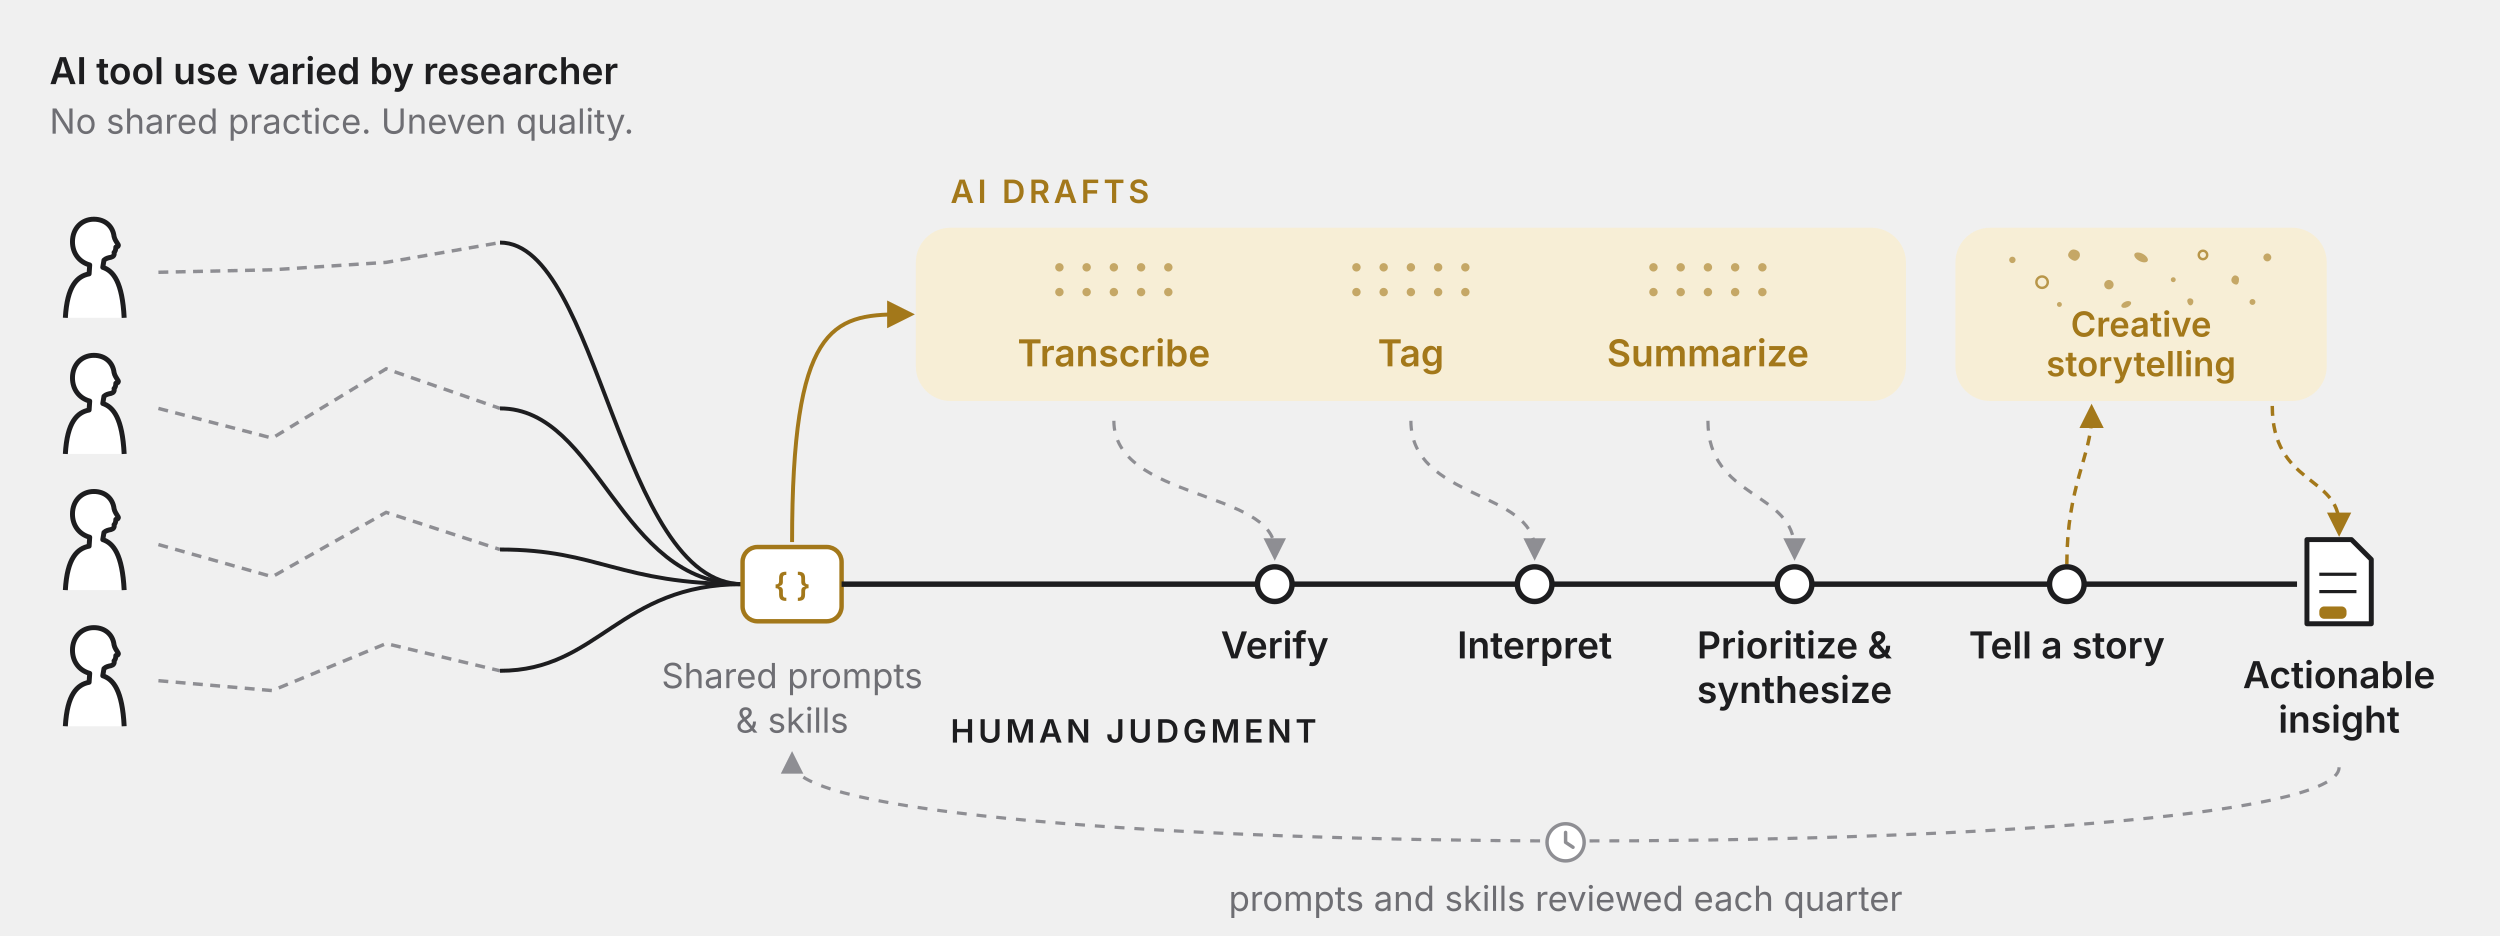
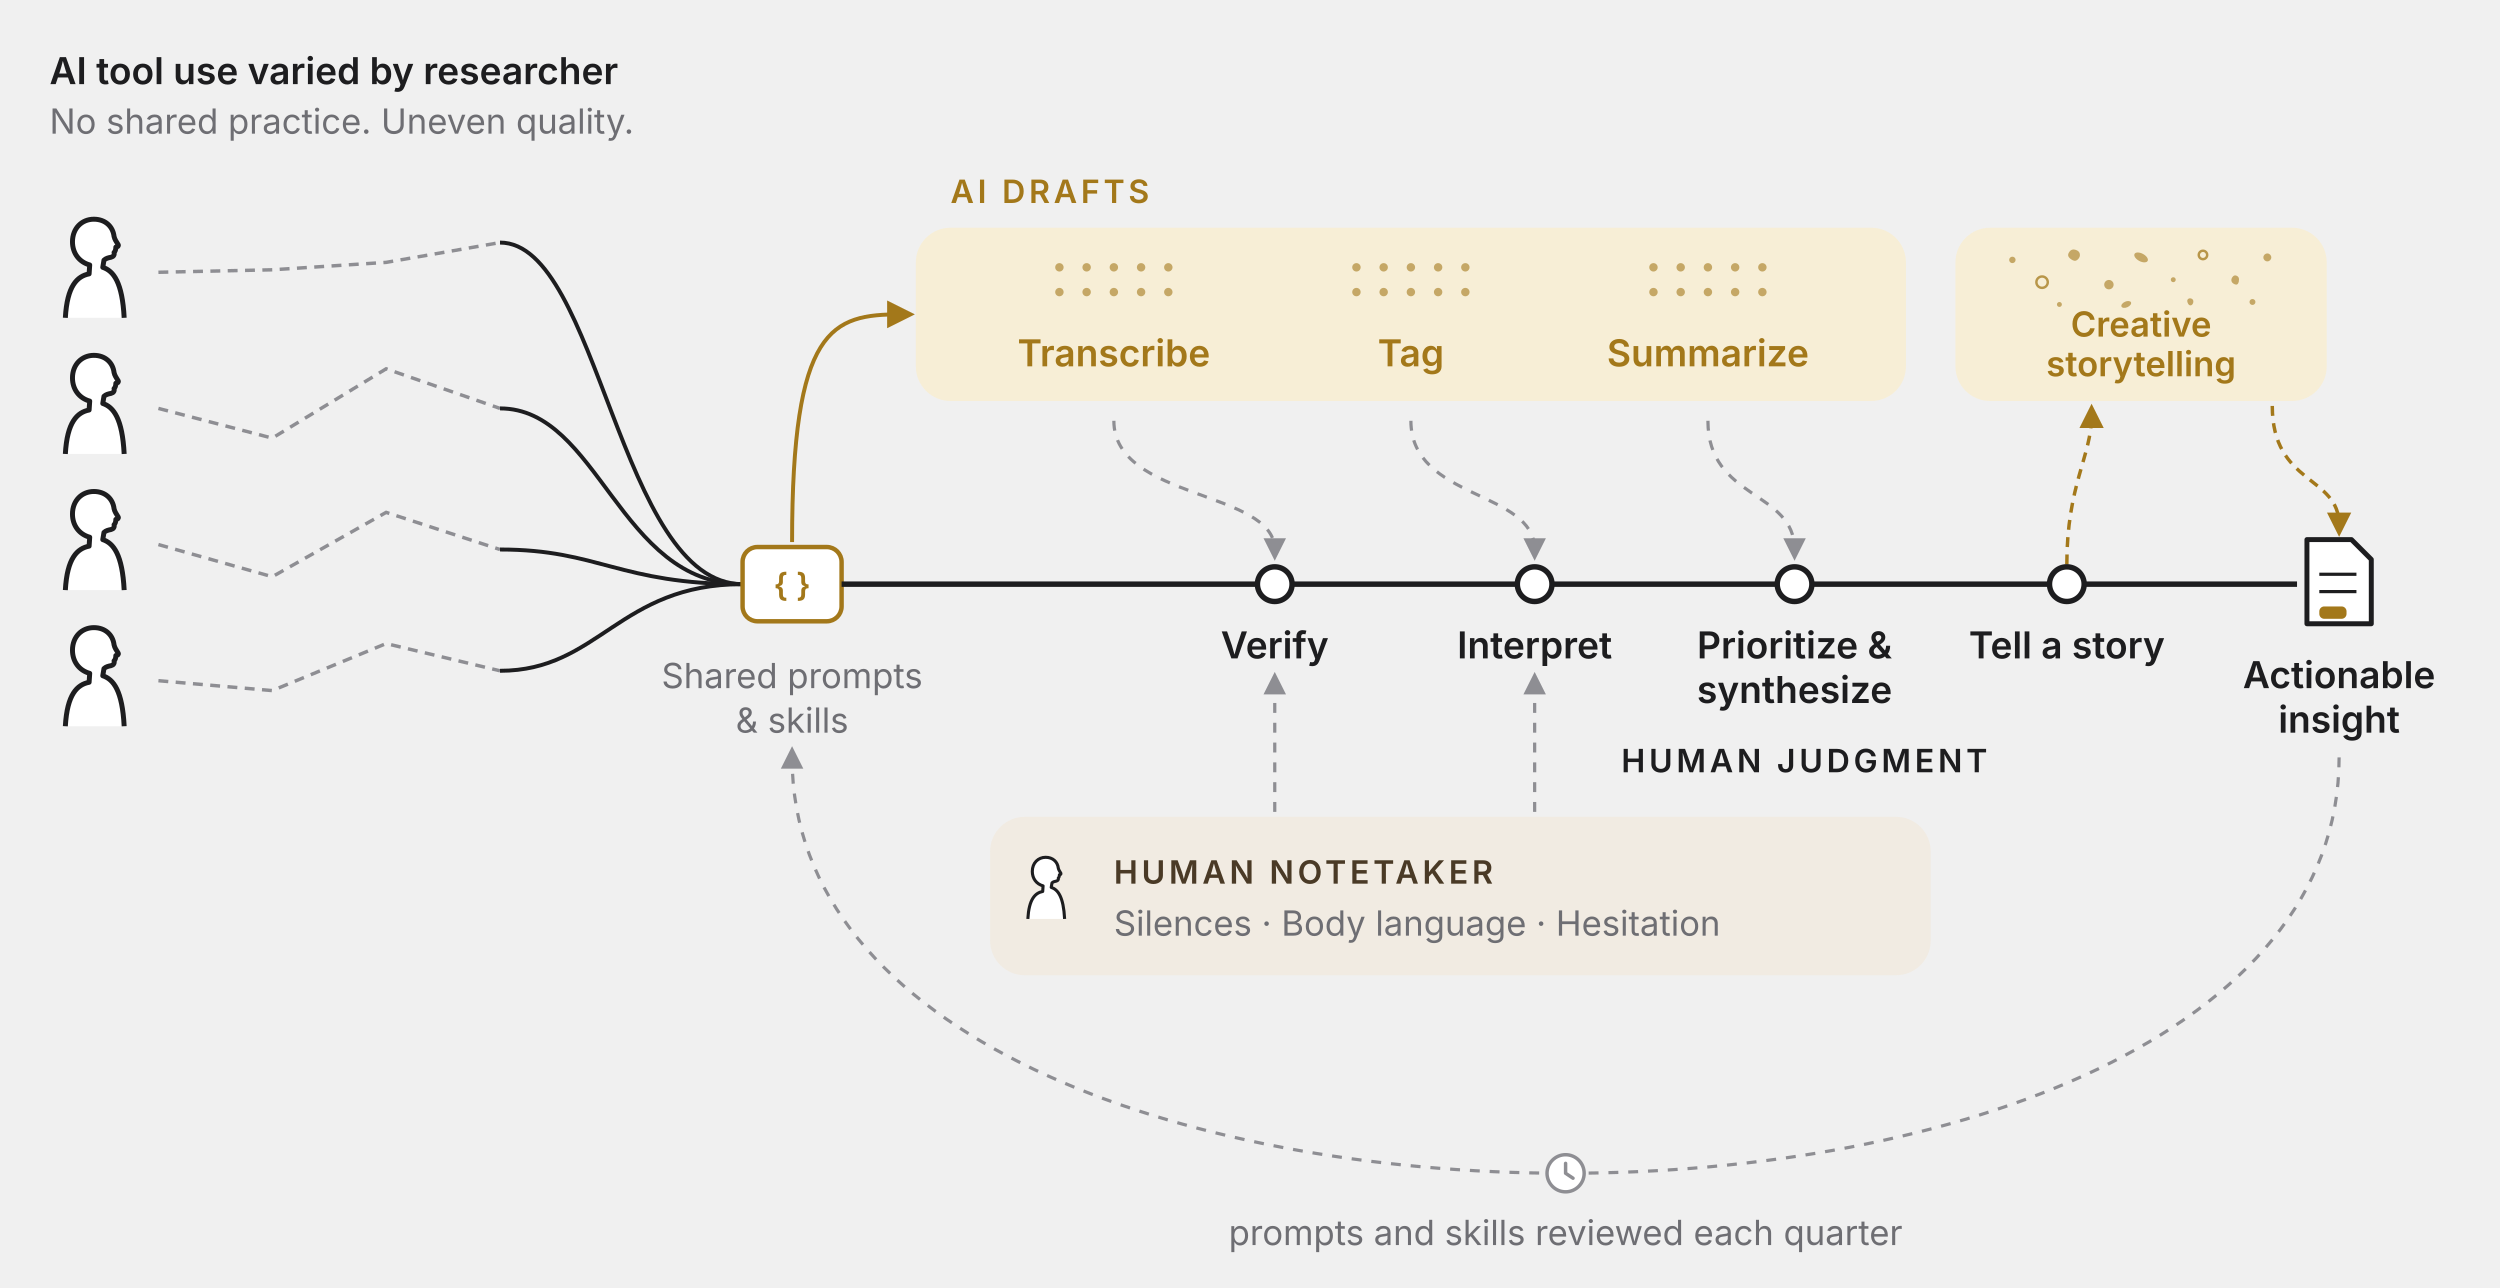
- <svg xmlns="http://www.w3.org/2000/svg" viewBox="0 0 1010 378" fill="#1d1d1f" font-family="-apple-system, BlinkMacSystemFont, 'SF Pro Text', 'Helvetica Neue', Inter, Arial, sans-serif">
+ <svg xmlns="http://www.w3.org/2000/svg" viewBox="0 0 1010 520" fill="#1d1d1f" font-family="-apple-system, BlinkMacSystemFont, 'SF Pro Text', 'Helvetica Neue', Inter, Arial, sans-serif">
  <defs>
    <marker id="ar" viewBox="0 0 10 10" refX="5" refY="5" markerWidth="7" markerHeight="7" orient="auto-start-reverse">
      <path d="M0 0 L10 5 L0 10z" fill="#8e8e93" />
    </marker>
    <marker id="aa" viewBox="0 0 10 10" refX="5" refY="5" markerWidth="7" markerHeight="7" orient="auto-start-reverse">
      <path d="M0 0 L10 5 L0 10z" fill="#a3781a" />
    </marker>
  </defs>
  <text x="20" y="34" font-size="15" font-weight="600" fill="#1d1d1f" text-anchor="start">AI tool use varied by researcher</text>
  <text x="20" y="54" font-size="14" font-weight="400" fill="#6e6e73" text-anchor="start">No shared practice. Uneven quality.</text>
  <g>
    <g transform="translate(18 72) scale(0.12)">
      <path d="M70 470 C76 362 110 330 150 322 L152 292 C116 282 94 252 94 214 C94 168 126 138 166 138 C204 138 230 162 234 196 C236 206 242 214 248 224 C250 228 246 232 240 232 C240 240 238 246 234 250 C236 258 232 264 224 266 C214 268 206 270 200 276 L196 300 C232 312 262 350 268 470" fill="#fff" stroke="#1d1d1f" stroke-width="16.7" stroke-linejoin="round" />
    </g>
    <path d="M64 110 L110 109 L156 106 L202 98" fill="none" stroke="#8e8e93" stroke-width="1.4" stroke-dasharray="4 3" />
    <path d="M202 98 C242 98, 250 236, 300 236" fill="none" stroke="#1d1d1f" stroke-width="1.6" />
    <g transform="translate(18 127) scale(0.12)">
      <path d="M70 470 C76 362 110 330 150 322 L152 292 C116 282 94 252 94 214 C94 168 126 138 166 138 C204 138 230 162 234 196 C236 206 242 214 248 224 C250 228 246 232 240 232 C240 240 238 246 234 250 C236 258 232 264 224 266 C214 268 206 270 200 276 L196 300 C232 312 262 350 268 470" fill="#fff" stroke="#1d1d1f" stroke-width="16.7" stroke-linejoin="round" />
    </g>
    <path d="M64 165 L110 177 L156 149 L202 165" fill="none" stroke="#8e8e93" stroke-width="1.4" stroke-dasharray="4 3" />
    <path d="M202 165 C242 165, 250 236, 300 236" fill="none" stroke="#1d1d1f" stroke-width="1.6" />
    <g transform="translate(18 182) scale(0.12)">
      <path d="M70 470 C76 362 110 330 150 322 L152 292 C116 282 94 252 94 214 C94 168 126 138 166 138 C204 138 230 162 234 196 C236 206 242 214 248 224 C250 228 246 232 240 232 C240 240 238 246 234 250 C236 258 232 264 224 266 C214 268 206 270 200 276 L196 300 C232 312 262 350 268 470" fill="#fff" stroke="#1d1d1f" stroke-width="16.7" stroke-linejoin="round" />
    </g>
    <path d="M64 220 L110 233 L156 207 L202 222" fill="none" stroke="#8e8e93" stroke-width="1.4" stroke-dasharray="4 3" />
    <path d="M202 222 C242 222, 250 236, 300 236" fill="none" stroke="#1d1d1f" stroke-width="1.6" />
    <g transform="translate(18 237) scale(0.12)">
      <path d="M70 470 C76 362 110 330 150 322 L152 292 C116 282 94 252 94 214 C94 168 126 138 166 138 C204 138 230 162 234 196 C236 206 242 214 248 224 C250 228 246 232 240 232 C240 240 238 246 234 250 C236 258 232 264 224 266 C214 268 206 270 200 276 L196 300 C232 312 262 350 268 470" fill="#fff" stroke="#1d1d1f" stroke-width="16.7" stroke-linejoin="round" />
    </g>
    <path d="M64 275 L110 279 L156 260 L202 271" fill="none" stroke="#8e8e93" stroke-width="1.4" stroke-dasharray="4 3" />
    <path d="M202 271 C242 271, 250 236, 300 236" fill="none" stroke="#1d1d1f" stroke-width="1.6" />
    <rect x="300" y="221" width="40" height="30" rx="6" fill="#fff" stroke="#a3781a" stroke-width="1.8" />
    <text x="320" y="241" font-size="13" font-weight="600" fill="#a3781a" text-anchor="middle">{ }</text>
    <text x="320" y="278" font-size="14" font-weight="400" fill="#6e6e73" text-anchor="middle">Shared prompts</text>
    <text x="320" y="296" font-size="14" font-weight="400" fill="#6e6e73" text-anchor="middle">&amp; skills</text>
    <rect x="370" y="92" width="400" height="70" rx="14" fill="#f7eed6" />
    <text x="384" y="82" font-size="13" font-weight="600" fill="#a3781a" text-anchor="start" letter-spacing="1.5">AI DRAFTS</text>
    <path d="M320 219 C320 132, 336 127, 364 127" fill="none" stroke="#a3781a" stroke-width="1.6" marker-end="url(#aa)" />
    <circle cx="428" cy="108" r="1.7" fill="#a3781a" opacity=".6">
      <animate attributeName="r" dur="23.12s" repeatCount="indefinite" values="1.7;1.7;2.7;1.7;1.7" keyTimes="0;0.306;0.322;0.336;1" calcMode="spline" keySplines="0 0 1 1;.4 0 .6 1;.4 0 .6 1;0 0 1 1" />
      <animate attributeName="opacity" dur="23.12s" repeatCount="indefinite" values=".6;.6;1;.6;.6" keyTimes="0;0.306;0.322;0.336;1" />
    </circle>
    <circle cx="428" cy="118" r="1.7" fill="#a3781a" opacity=".6">
      <animate attributeName="r" dur="23.12s" repeatCount="indefinite" values="1.7;1.7;2.7;1.7;1.7" keyTimes="0;0.306;0.322;0.336;1" calcMode="spline" keySplines="0 0 1 1;.4 0 .6 1;.4 0 .6 1;0 0 1 1" />
      <animate attributeName="opacity" dur="23.12s" repeatCount="indefinite" values=".6;.6;1;.6;.6" keyTimes="0;0.306;0.322;0.336;1" />
    </circle>
    <circle cx="439" cy="108" r="1.7" fill="#a3781a" opacity=".6">
      <animate attributeName="r" dur="23.12s" repeatCount="indefinite" values="1.7;1.7;2.7;1.7;1.7" keyTimes="0;0.311;0.325;0.339;1" calcMode="spline" keySplines="0 0 1 1;.4 0 .6 1;.4 0 .6 1;0 0 1 1" />
      <animate attributeName="opacity" dur="23.12s" repeatCount="indefinite" values=".6;.6;1;.6;.6" keyTimes="0;0.311;0.325;0.339;1" />
    </circle>
    <circle cx="439" cy="118" r="1.7" fill="#a3781a" opacity=".6">
      <animate attributeName="r" dur="23.12s" repeatCount="indefinite" values="1.7;1.7;2.7;1.7;1.7" keyTimes="0;0.311;0.325;0.339;1" calcMode="spline" keySplines="0 0 1 1;.4 0 .6 1;.4 0 .6 1;0 0 1 1" />
      <animate attributeName="opacity" dur="23.12s" repeatCount="indefinite" values=".6;.6;1;.6;.6" keyTimes="0;0.311;0.325;0.339;1" />
    </circle>
    <circle cx="450" cy="108" r="1.7" fill="#a3781a" opacity=".6">
      <animate attributeName="r" dur="23.12s" repeatCount="indefinite" values="1.7;1.7;2.7;1.7;1.7" keyTimes="0;0.315;0.329;0.343;1" calcMode="spline" keySplines="0 0 1 1;.4 0 .6 1;.4 0 .6 1;0 0 1 1" />
      <animate attributeName="opacity" dur="23.12s" repeatCount="indefinite" values=".6;.6;1;.6;.6" keyTimes="0;0.315;0.329;0.343;1" />
    </circle>
    <circle cx="450" cy="118" r="1.7" fill="#a3781a" opacity=".6">
      <animate attributeName="r" dur="23.12s" repeatCount="indefinite" values="1.7;1.7;2.7;1.7;1.7" keyTimes="0;0.315;0.329;0.343;1" calcMode="spline" keySplines="0 0 1 1;.4 0 .6 1;.4 0 .6 1;0 0 1 1" />
      <animate attributeName="opacity" dur="23.12s" repeatCount="indefinite" values=".6;.6;1;.6;.6" keyTimes="0;0.315;0.329;0.343;1" />
    </circle>
    <circle cx="461" cy="108" r="1.7" fill="#a3781a" opacity=".6">
      <animate attributeName="r" dur="23.12s" repeatCount="indefinite" values="1.7;1.7;2.7;1.7;1.7" keyTimes="0;0.318;0.332;0.346;1" calcMode="spline" keySplines="0 0 1 1;.4 0 .6 1;.4 0 .6 1;0 0 1 1" />
      <animate attributeName="opacity" dur="23.12s" repeatCount="indefinite" values=".6;.6;1;.6;.6" keyTimes="0;0.318;0.332;0.346;1" />
    </circle>
    <circle cx="461" cy="118" r="1.7" fill="#a3781a" opacity=".6">
      <animate attributeName="r" dur="23.12s" repeatCount="indefinite" values="1.7;1.7;2.7;1.7;1.7" keyTimes="0;0.318;0.332;0.346;1" calcMode="spline" keySplines="0 0 1 1;.4 0 .6 1;.4 0 .6 1;0 0 1 1" />
      <animate attributeName="opacity" dur="23.12s" repeatCount="indefinite" values=".6;.6;1;.6;.6" keyTimes="0;0.318;0.332;0.346;1" />
    </circle>
    <circle cx="472" cy="108" r="1.7" fill="#a3781a" opacity=".6">
      <animate attributeName="r" dur="23.12s" repeatCount="indefinite" values="1.7;1.7;2.7;1.7;1.7" keyTimes="0;0.322;0.336;0.35;1" calcMode="spline" keySplines="0 0 1 1;.4 0 .6 1;.4 0 .6 1;0 0 1 1" />
      <animate attributeName="opacity" dur="23.12s" repeatCount="indefinite" values=".6;.6;1;.6;.6" keyTimes="0;0.322;0.336;0.35;1" />
    </circle>
    <circle cx="472" cy="118" r="1.7" fill="#a3781a" opacity=".6">
      <animate attributeName="r" dur="23.12s" repeatCount="indefinite" values="1.7;1.7;2.7;1.7;1.7" keyTimes="0;0.322;0.336;0.35;1" calcMode="spline" keySplines="0 0 1 1;.4 0 .6 1;.4 0 .6 1;0 0 1 1" />
      <animate attributeName="opacity" dur="23.12s" repeatCount="indefinite" values=".6;.6;1;.6;.6" keyTimes="0;0.322;0.336;0.35;1" />
    </circle>
    <text x="450" y="148" font-size="15" font-weight="600" fill="#a3781a" text-anchor="middle">Transcribe</text>
    <circle cx="548" cy="108" r="1.7" fill="#a3781a" opacity=".6">
      <animate attributeName="r" dur="23.12s" repeatCount="indefinite" values="1.7;1.7;2.7;1.7;1.7" keyTimes="0;0.325;0.339;0.353;1" calcMode="spline" keySplines="0 0 1 1;.4 0 .6 1;.4 0 .6 1;0 0 1 1" />
      <animate attributeName="opacity" dur="23.12s" repeatCount="indefinite" values=".6;.6;1;.6;.6" keyTimes="0;0.325;0.339;0.353;1" />
    </circle>
    <circle cx="548" cy="118" r="1.7" fill="#a3781a" opacity=".6">
      <animate attributeName="r" dur="23.12s" repeatCount="indefinite" values="1.7;1.7;2.7;1.7;1.7" keyTimes="0;0.325;0.339;0.353;1" calcMode="spline" keySplines="0 0 1 1;.4 0 .6 1;.4 0 .6 1;0 0 1 1" />
      <animate attributeName="opacity" dur="23.12s" repeatCount="indefinite" values=".6;.6;1;.6;.6" keyTimes="0;0.325;0.339;0.353;1" />
    </circle>
    <circle cx="559" cy="108" r="1.7" fill="#a3781a" opacity=".6">
      <animate attributeName="r" dur="23.12s" repeatCount="indefinite" values="1.7;1.7;2.7;1.7;1.7" keyTimes="0;0.329;0.343;0.357;1" calcMode="spline" keySplines="0 0 1 1;.4 0 .6 1;.4 0 .6 1;0 0 1 1" />
      <animate attributeName="opacity" dur="23.12s" repeatCount="indefinite" values=".6;.6;1;.6;.6" keyTimes="0;0.329;0.343;0.357;1" />
    </circle>
    <circle cx="559" cy="118" r="1.7" fill="#a3781a" opacity=".6">
      <animate attributeName="r" dur="23.12s" repeatCount="indefinite" values="1.7;1.7;2.7;1.7;1.7" keyTimes="0;0.329;0.343;0.357;1" calcMode="spline" keySplines="0 0 1 1;.4 0 .6 1;.4 0 .6 1;0 0 1 1" />
      <animate attributeName="opacity" dur="23.12s" repeatCount="indefinite" values=".6;.6;1;.6;.6" keyTimes="0;0.329;0.343;0.357;1" />
    </circle>
    <circle cx="570" cy="108" r="1.7" fill="#a3781a" opacity=".6">
      <animate attributeName="r" dur="23.12s" repeatCount="indefinite" values="1.7;1.7;2.7;1.7;1.7" keyTimes="0;0.332;0.346;0.36;1" calcMode="spline" keySplines="0 0 1 1;.4 0 .6 1;.4 0 .6 1;0 0 1 1" />
      <animate attributeName="opacity" dur="23.12s" repeatCount="indefinite" values=".6;.6;1;.6;.6" keyTimes="0;0.332;0.346;0.36;1" />
    </circle>
    <circle cx="570" cy="118" r="1.7" fill="#a3781a" opacity=".6">
      <animate attributeName="r" dur="23.12s" repeatCount="indefinite" values="1.7;1.7;2.7;1.7;1.7" keyTimes="0;0.332;0.346;0.36;1" calcMode="spline" keySplines="0 0 1 1;.4 0 .6 1;.4 0 .6 1;0 0 1 1" />
      <animate attributeName="opacity" dur="23.12s" repeatCount="indefinite" values=".6;.6;1;.6;.6" keyTimes="0;0.332;0.346;0.36;1" />
    </circle>
    <circle cx="581" cy="108" r="1.7" fill="#a3781a" opacity=".6">
      <animate attributeName="r" dur="23.12s" repeatCount="indefinite" values="1.7;1.7;2.7;1.7;1.7" keyTimes="0;0.336;0.35;0.364;1" calcMode="spline" keySplines="0 0 1 1;.4 0 .6 1;.4 0 .6 1;0 0 1 1" />
      <animate attributeName="opacity" dur="23.12s" repeatCount="indefinite" values=".6;.6;1;.6;.6" keyTimes="0;0.336;0.35;0.364;1" />
    </circle>
    <circle cx="581" cy="118" r="1.7" fill="#a3781a" opacity=".6">
      <animate attributeName="r" dur="23.12s" repeatCount="indefinite" values="1.7;1.7;2.7;1.7;1.7" keyTimes="0;0.336;0.35;0.364;1" calcMode="spline" keySplines="0 0 1 1;.4 0 .6 1;.4 0 .6 1;0 0 1 1" />
      <animate attributeName="opacity" dur="23.12s" repeatCount="indefinite" values=".6;.6;1;.6;.6" keyTimes="0;0.336;0.35;0.364;1" />
    </circle>
    <circle cx="592" cy="108" r="1.7" fill="#a3781a" opacity=".6">
      <animate attributeName="r" dur="23.12s" repeatCount="indefinite" values="1.7;1.7;2.7;1.7;1.7" keyTimes="0;0.339;0.353;0.367;1" calcMode="spline" keySplines="0 0 1 1;.4 0 .6 1;.4 0 .6 1;0 0 1 1" />
      <animate attributeName="opacity" dur="23.12s" repeatCount="indefinite" values=".6;.6;1;.6;.6" keyTimes="0;0.339;0.353;0.367;1" />
    </circle>
    <circle cx="592" cy="118" r="1.7" fill="#a3781a" opacity=".6">
      <animate attributeName="r" dur="23.12s" repeatCount="indefinite" values="1.7;1.7;2.7;1.7;1.7" keyTimes="0;0.339;0.353;0.367;1" calcMode="spline" keySplines="0 0 1 1;.4 0 .6 1;.4 0 .6 1;0 0 1 1" />
      <animate attributeName="opacity" dur="23.12s" repeatCount="indefinite" values=".6;.6;1;.6;.6" keyTimes="0;0.339;0.353;0.367;1" />
    </circle>
    <text x="570" y="148" font-size="15" font-weight="600" fill="#a3781a" text-anchor="middle">Tag</text>
    <circle cx="668" cy="108" r="1.7" fill="#a3781a" opacity=".6">
      <animate attributeName="r" dur="23.12s" repeatCount="indefinite" values="1.7;1.7;2.7;1.7;1.7" keyTimes="0;0.343;0.357;0.371;1" calcMode="spline" keySplines="0 0 1 1;.4 0 .6 1;.4 0 .6 1;0 0 1 1" />
      <animate attributeName="opacity" dur="23.12s" repeatCount="indefinite" values=".6;.6;1;.6;.6" keyTimes="0;0.343;0.357;0.371;1" />
    </circle>
    <circle cx="668" cy="118" r="1.7" fill="#a3781a" opacity=".6">
      <animate attributeName="r" dur="23.12s" repeatCount="indefinite" values="1.7;1.7;2.7;1.7;1.7" keyTimes="0;0.343;0.357;0.371;1" calcMode="spline" keySplines="0 0 1 1;.4 0 .6 1;.4 0 .6 1;0 0 1 1" />
      <animate attributeName="opacity" dur="23.12s" repeatCount="indefinite" values=".6;.6;1;.6;.6" keyTimes="0;0.343;0.357;0.371;1" />
    </circle>
    <circle cx="679" cy="108" r="1.7" fill="#a3781a" opacity=".6">
      <animate attributeName="r" dur="23.12s" repeatCount="indefinite" values="1.7;1.7;2.7;1.7;1.7" keyTimes="0;0.346;0.36;0.374;1" calcMode="spline" keySplines="0 0 1 1;.4 0 .6 1;.4 0 .6 1;0 0 1 1" />
      <animate attributeName="opacity" dur="23.12s" repeatCount="indefinite" values=".6;.6;1;.6;.6" keyTimes="0;0.346;0.36;0.374;1" />
    </circle>
    <circle cx="679" cy="118" r="1.7" fill="#a3781a" opacity=".6">
      <animate attributeName="r" dur="23.12s" repeatCount="indefinite" values="1.7;1.7;2.7;1.7;1.7" keyTimes="0;0.346;0.36;0.374;1" calcMode="spline" keySplines="0 0 1 1;.4 0 .6 1;.4 0 .6 1;0 0 1 1" />
      <animate attributeName="opacity" dur="23.12s" repeatCount="indefinite" values=".6;.6;1;.6;.6" keyTimes="0;0.346;0.36;0.374;1" />
    </circle>
    <circle cx="690" cy="108" r="1.7" fill="#a3781a" opacity=".6">
      <animate attributeName="r" dur="23.12s" repeatCount="indefinite" values="1.7;1.7;2.7;1.7;1.7" keyTimes="0;0.35;0.364;0.378;1" calcMode="spline" keySplines="0 0 1 1;.4 0 .6 1;.4 0 .6 1;0 0 1 1" />
      <animate attributeName="opacity" dur="23.12s" repeatCount="indefinite" values=".6;.6;1;.6;.6" keyTimes="0;0.35;0.364;0.378;1" />
    </circle>
    <circle cx="690" cy="118" r="1.7" fill="#a3781a" opacity=".6">
      <animate attributeName="r" dur="23.12s" repeatCount="indefinite" values="1.7;1.7;2.7;1.7;1.7" keyTimes="0;0.35;0.364;0.378;1" calcMode="spline" keySplines="0 0 1 1;.4 0 .6 1;.4 0 .6 1;0 0 1 1" />
      <animate attributeName="opacity" dur="23.12s" repeatCount="indefinite" values=".6;.6;1;.6;.6" keyTimes="0;0.35;0.364;0.378;1" />
    </circle>
    <circle cx="701" cy="108" r="1.7" fill="#a3781a" opacity=".6">
      <animate attributeName="r" dur="23.12s" repeatCount="indefinite" values="1.7;1.7;2.7;1.7;1.7" keyTimes="0;0.353;0.367;0.381;1" calcMode="spline" keySplines="0 0 1 1;.4 0 .6 1;.4 0 .6 1;0 0 1 1" />
      <animate attributeName="opacity" dur="23.12s" repeatCount="indefinite" values=".6;.6;1;.6;.6" keyTimes="0;0.353;0.367;0.381;1" />
    </circle>
    <circle cx="701" cy="118" r="1.7" fill="#a3781a" opacity=".6">
      <animate attributeName="r" dur="23.12s" repeatCount="indefinite" values="1.7;1.7;2.7;1.7;1.7" keyTimes="0;0.353;0.367;0.381;1" calcMode="spline" keySplines="0 0 1 1;.4 0 .6 1;.4 0 .6 1;0 0 1 1" />
      <animate attributeName="opacity" dur="23.12s" repeatCount="indefinite" values=".6;.6;1;.6;.6" keyTimes="0;0.353;0.367;0.381;1" />
    </circle>
    <circle cx="712" cy="108" r="1.7" fill="#a3781a" opacity=".6">
      <animate attributeName="r" dur="23.12s" repeatCount="indefinite" values="1.7;1.7;2.7;1.7;1.7" keyTimes="0;0.357;0.371;0.385;1" calcMode="spline" keySplines="0 0 1 1;.4 0 .6 1;.4 0 .6 1;0 0 1 1" />
      <animate attributeName="opacity" dur="23.12s" repeatCount="indefinite" values=".6;.6;1;.6;.6" keyTimes="0;0.357;0.371;0.385;1" />
    </circle>
    <circle cx="712" cy="118" r="1.7" fill="#a3781a" opacity=".6">
      <animate attributeName="r" dur="23.12s" repeatCount="indefinite" values="1.7;1.7;2.7;1.7;1.7" keyTimes="0;0.357;0.371;0.385;1" calcMode="spline" keySplines="0 0 1 1;.4 0 .6 1;.4 0 .6 1;0 0 1 1" />
      <animate attributeName="opacity" dur="23.12s" repeatCount="indefinite" values=".6;.6;1;.6;.6" keyTimes="0;0.357;0.371;0.385;1" />
    </circle>
    <text x="690" y="148" font-size="15" font-weight="600" fill="#a3781a" text-anchor="middle">Summarize</text>
    <rect x="790" y="92" width="150" height="70" rx="14" fill="#f7eed6" />
    <g transform="translate(813.0 105)">
      <g>
        <circle r="1.3" fill="#a3781a" opacity=".6" />
        <animateTransform attributeName="transform" type="scale" dur="23.12s" repeatCount="indefinite" values="1;1;1.8;0.6;1.5;1;1" keyTimes="0;0.823;0.842;0.86;0.875;0.891;1" />
      </g>
    </g>
    <g transform="translate(825.0 114)">
      <g>
        <circle r="2.3" fill="none" stroke="#a3781a" stroke-width="1" opacity=".75" />
        <animateTransform attributeName="transform" type="scale" dur="23.12s" repeatCount="indefinite" values="1;1;1.8;0.6;1.5;1;1" keyTimes="0;0.826;0.845;0.862;0.878;0.893;1" />
      </g>
    </g>
    <g transform="translate(838.0 103)">
      <g>
        <path d="M2.24 -0.47 Q2.49 0.71 1.54 1.72 Q0.60 2.74 -0.62 2.13 Q-1.84 1.52 -2.32 0.67 Q-2.79 -0.18 -1.91 -1.36 Q-1.02 -2.54 0.48 -2.09 Q1.99 -1.64 2.24 -0.47Z" fill="#a3781a" opacity=".6" />
        <animateTransform attributeName="transform" type="scale" dur="23.12s" repeatCount="indefinite" values="1;1;1.8;0.6;1.5;1;1" keyTimes="0;0.829;0.848;0.865;0.88;0.896;1" />
      </g>
    </g>
    <g transform="translate(852.0 115)">
      <g>
        <circle r="1.9" fill="#a3781a" opacity=".6" />
        <animateTransform attributeName="transform" type="scale" dur="23.12s" repeatCount="indefinite" values="1;1;1.8;0.6;1.5;1;1" keyTimes="0;0.832;0.85;0.867;0.882;0.898;1" />
      </g>
    </g>
    <g transform="translate(865.0 104)">
      <g>
        <ellipse rx="3.0" ry="1.6" transform="rotate(28)" fill="#a3781a" opacity=".6" />
        <animateTransform attributeName="transform" type="scale" dur="23.12s" repeatCount="indefinite" values="1;1;1.8;0.6;1.5;1;1" keyTimes="0;0.835;0.853;0.869;0.885;0.9;1" />
      </g>
    </g>
    <g transform="translate(878.0 113)">
      <g>
        <circle r="1.0" fill="#a3781a" opacity=".6" />
        <animateTransform attributeName="transform" type="scale" dur="23.12s" repeatCount="indefinite" values="1;1;1.8;0.6;1.5;1;1" keyTimes="0;0.837;0.856;0.872;0.887;0.903;1" />
      </g>
    </g>
    <g transform="translate(890.0 103)">
      <g>
        <circle r="1.7" fill="none" stroke="#a3781a" stroke-width="1" opacity=".75" />
        <animateTransform attributeName="transform" type="scale" dur="23.12s" repeatCount="indefinite" values="1;1;1.8;0.6;1.5;1;1" keyTimes="0;0.84;0.858;0.874;0.889;0.905;1" />
      </g>
    </g>
    <g transform="translate(903.0 113)">
      <g>
        <path d="M1.56 -0.19 Q1.59 0.83 1.17 1.55 Q0.75 2.27 -0.29 1.80 Q-1.34 1.33 -1.50 0.48 Q-1.66 -0.36 -1.01 -1.18 Q-0.37 -2.00 0.58 -1.61 Q1.52 -1.22 1.56 -0.19Z" fill="#a3781a" opacity=".6" />
        <animateTransform attributeName="transform" type="scale" dur="23.12s" repeatCount="indefinite" values="1;1;1.8;0.6;1.5;1;1" keyTimes="0;0.843;0.861;0.876;0.892;0.907;1" />
      </g>
    </g>
    <g transform="translate(916.0 104)">
      <g>
        <circle r="1.6" fill="#a3781a" opacity=".6" />
        <animateTransform attributeName="transform" type="scale" dur="23.12s" repeatCount="indefinite" values="1;1;1.8;0.6;1.5;1;1" keyTimes="0;0.846;0.863;0.879;0.894;0.91;1" />
      </g>
    </g>
    <g transform="translate(832.0 123)">
      <g>
        <circle r="1.0" fill="#a3781a" opacity=".6" />
        <animateTransform attributeName="transform" type="scale" dur="23.12s" repeatCount="indefinite" values="1;1;1.8;0.6;1.5;1;1" keyTimes="0;0.849;0.865;0.881;0.896;0.912;1" />
      </g>
    </g>
    <g transform="translate(859.0 123)">
      <g>
        <ellipse rx="2.1" ry="1.2" transform="rotate(-24)" fill="#a3781a" opacity=".6" />
        <animateTransform attributeName="transform" type="scale" dur="23.12s" repeatCount="indefinite" values="1;1;1.8;0.6;1.5;1;1" keyTimes="0;0.851;0.868;0.883;0.899;0.914;1" />
      </g>
    </g>
    <g transform="translate(885.0 122)">
      <g>
        <path d="M1.07 -0.54 Q1.22 0.11 0.85 0.76 Q0.48 1.42 -0.15 1.37 Q-0.78 1.33 -1.18 0.33 Q-1.58 -0.67 -1.06 -1.15 Q-0.54 -1.63 0.19 -1.41 Q0.91 -1.19 1.07 -0.54Z" fill="#a3781a" opacity=".6" />
        <animateTransform attributeName="transform" type="scale" dur="23.12s" repeatCount="indefinite" values="1;1;1.8;0.6;1.5;1;1" keyTimes="0;0.854;0.87;0.886;0.901;0.917;1" />
      </g>
    </g>
    <g transform="translate(910.0 122)">
      <g>
        <circle r="1.2" fill="#a3781a" opacity=".6" />
        <animateTransform attributeName="transform" type="scale" dur="23.12s" repeatCount="indefinite" values="1;1;1.8;0.6;1.5;1;1" keyTimes="0;0.857;0.872;0.888;0.903;0.919;1" />
      </g>
    </g>
    <text x="865.0" y="136" font-size="14" font-weight="600" fill="#a3781a" text-anchor="middle">Creative</text>
    <text x="865.0" y="152" font-size="14" font-weight="600" fill="#a3781a" text-anchor="middle">storytelling</text>
    <path d="M835 228 C835 196, 845 184, 845 168" fill="none" stroke="#a3781a" stroke-width="1.4" stroke-dasharray="4 3" marker-end="url(#aa)" />
    <path d="M918 164 C918 196, 945 192, 945 212" fill="none" stroke="#a3781a" stroke-width="1.4" stroke-dasharray="4 3" marker-end="url(#aa)" />
    <line x1="340" y1="236" x2="928" y2="236" stroke="#1d1d1f" stroke-width="2.2" />
-     <text x="384" y="300" font-size="13" font-weight="600" fill="#1d1d1f" text-anchor="start" letter-spacing="1.5">HUMAN JUDGMENT</text>
+     <text x="655" y="312" font-size="13" font-weight="600" fill="#1d1d1f" text-anchor="start" letter-spacing="1.5">HUMAN JUDGMENT</text>
    <circle cx="515" cy="236" r="7" fill="#fff" stroke="#1d1d1f" stroke-width="2.2" />
    <text x="515" y="266" font-size="15" font-weight="600" fill="#1d1d1f" text-anchor="middle">Verify</text>
    <circle cx="620" cy="236" r="7" fill="#fff" stroke="#1d1d1f" stroke-width="2.2" />
    <text x="620" y="266" font-size="15" font-weight="600" fill="#1d1d1f" text-anchor="middle">Interpret</text>
    <circle cx="725" cy="236" r="7" fill="#fff" stroke="#1d1d1f" stroke-width="2.2" />
    <text x="725" y="266" font-size="15" font-weight="600" fill="#1d1d1f" text-anchor="middle">Prioritize &amp;</text>
    <text x="725" y="284" font-size="15" font-weight="600" fill="#1d1d1f" text-anchor="middle">synthesize</text>
    <circle cx="835" cy="236" r="7" fill="#fff" stroke="#1d1d1f" stroke-width="2.2" />
    <text x="835" y="266" font-size="15" font-weight="600" fill="#1d1d1f" text-anchor="middle">Tell a story</text>
    <path d="M450 170 C450 202, 515 198, 515 222" fill="none" stroke="#8e8e93" stroke-width="1.3" stroke-dasharray="4 4" marker-end="url(#ar)" />
    <path d="M570 170 C570 202, 620 198, 620 222" fill="none" stroke="#8e8e93" stroke-width="1.3" stroke-dasharray="4 4" marker-end="url(#ar)" />
    <path d="M690 170 C690 202, 725 198, 725 222" fill="none" stroke="#8e8e93" stroke-width="1.3" stroke-dasharray="4 4" marker-end="url(#ar)" />
    <g fill="#fff" stroke="#1d1d1f" stroke-width="2" stroke-linejoin="round">
      <path d="M932 218 h18 l8 8 v26 h-26z" />
      <path d="M937 232 h15 M937 239 h15" stroke-width="1.3" fill="none" />
    </g>
    <rect x="937" y="245" width="11" height="5" rx="2" fill="#a3781a" />
    <text x="945" y="278" font-size="15" font-weight="600" fill="#1d1d1f" text-anchor="middle">Actionable</text>
    <text x="945" y="296" font-size="15" font-weight="600" fill="#1d1d1f" text-anchor="middle">insight</text>
-     <path d="M945 310 C945 350, 320 350, 320 308" fill="none" stroke="#8e8e93" stroke-width="1.3" stroke-dasharray="4 4" marker-end="url(#ar)" />
-     <text x="632.5" y="368" font-size="14" font-weight="400" fill="#6e6e73" text-anchor="middle">prompts and skills reviewed each quarter</text>
+     <path d="M945 306 C945 530, 320 530, 320 306" fill="none" stroke="#8e8e93" stroke-width="1.3" stroke-dasharray="4 4" marker-end="url(#ar)" />
+     <text x="632.5" y="503" font-size="14" font-weight="400" fill="#6e6e73" text-anchor="middle">prompts and skills reviewed each quarter</text>
    <g>
-       <circle cx="632.5" cy="340.3" r="7.5" fill="#fff" stroke="#8e8e93" stroke-width="1.4" />
-       <path d="M632.5 336.3 V340.3 L635.5 342.3" fill="none" stroke="#8e8e93" stroke-width="1.4" stroke-linecap="round" stroke-linejoin="round" />
-     </g>
+       <circle cx="632.5" cy="474" r="7.5" fill="#fff" stroke="#8e8e93" stroke-width="1.4" />
+       <path d="M632.5 470 V474 L635.5 476" fill="none" stroke="#8e8e93" stroke-width="1.4" stroke-linecap="round" stroke-linejoin="round" />
+     </g>
+     <rect x="400" y="330" width="380" height="64" rx="14" fill="#f1ebe2" />
+     <g transform="translate(410 336) scale(0.075)">
+       <path d="M70 470 C76 362 110 330 150 322 L152 292 C116 282 94 252 94 214 C94 168 126 138 166 138 C204 138 230 162 234 196 C236 206 242 214 248 224 C250 228 246 232 240 232 C240 240 238 246 234 250 C236 258 232 264 224 266 C214 268 206 270 200 276 L196 300 C232 312 262 350 268 470" fill="#fff" stroke="#1d1d1f" stroke-width="16.7" stroke-linejoin="round" />
+     </g>
+     <text x="450" y="357" font-size="13" font-weight="600" fill="#4a3a26" letter-spacing="1.5" font-family="-apple-system,BlinkMacSystemFont,'SF Pro Text',Inter,Arial,sans-serif">HUMAN NOTETAKER</text>
+     <text x="450" y="378" font-size="14" fill="#6e6e73" font-family="-apple-system,BlinkMacSystemFont,'SF Pro Text',Inter,Arial,sans-serif">Silences · Body language · Hesitation</text>
+     <path d="M515 328 L515 276" fill="none" stroke="#8e8e93" stroke-width="1.3" stroke-dasharray="4 4" marker-end="url(#ar)" />
+     <path d="M620 328 L620 276" fill="none" stroke="#8e8e93" stroke-width="1.3" stroke-dasharray="4 4" marker-end="url(#ar)" />
    <style>@media (prefers-reduced-motion: reduce){.fx{display:none}}</style>
    <circle class="fx" r="3.5" fill="#d64b3f" opacity="0">
      <animateMotion dur="23.12s" repeatCount="indefinite" path="M64 110 L110 109 L156 106 L202 98 C242 98, 250 236, 300 236" keyPoints="0;0;1;1" keyTimes="0;0.008;0.171;1" calcMode="linear" />
      <animate attributeName="opacity" dur="23.12s" repeatCount="indefinite" values="0;0;1;1;0;0" keyTimes="0;0.008;0.012;0.167;0.171;1" />
    </circle>
    <circle class="fx" r="3.5" fill="#d64b3f" opacity="0">
      <animateMotion dur="23.12s" repeatCount="indefinite" path="M64 165 L110 177 L156 149 L202 165 C242 165, 250 236, 300 236" keyPoints="0;0;1;1" keyTimes="0;0.023;0.187;1" calcMode="linear" />
      <animate attributeName="opacity" dur="23.12s" repeatCount="indefinite" values="0;0;1;1;0;0" keyTimes="0;0.023;0.027;0.183;0.187;1" />
    </circle>
    <circle class="fx" r="3.5" fill="#d64b3f" opacity="0">
      <animateMotion dur="23.12s" repeatCount="indefinite" path="M64 220 L110 233 L156 207 L202 222 C242 222, 250 236, 300 236" keyPoints="0;0;1;1" keyTimes="0;0.039;0.202;1" calcMode="linear" />
      <animate attributeName="opacity" dur="23.12s" repeatCount="indefinite" values="0;0;1;1;0;0" keyTimes="0;0.039;0.043;0.199;0.202;1" />
    </circle>
    <circle class="fx" r="3.5" fill="#d64b3f" opacity="0">
      <animateMotion dur="23.12s" repeatCount="indefinite" path="M64 275 L110 279 L156 260 L202 271 C242 271, 250 236, 300 236" keyPoints="0;0;1;1" keyTimes="0;0.054;0.22;1" calcMode="linear" />
      <animate attributeName="opacity" dur="23.12s" repeatCount="indefinite" values="0;0;1;1;0;0" keyTimes="0;0.054;0.058;0.215;0.22;1" />
    </circle>
    <rect class="fx" x="296" y="217" width="48" height="38" rx="9" fill="none" stroke="#a3781a" stroke-width="2" opacity="0">
      <animate attributeName="opacity" dur="23.12s" repeatCount="indefinite" values="0;0;1;0;0" keyTimes="0;0.187;0.22;0.261;1" />
    </rect>
    <circle class="fx" r="4" fill="#a3781a" opacity="0">
      <animateMotion dur="23.12s" repeatCount="indefinite" path="M320 219 C320 132, 336 127, 364 127 L450 127" keyPoints="0;0;1;1" keyTimes="0;0.21;0.311;1" calcMode="linear" />
      <animate attributeName="opacity" dur="23.12s" repeatCount="indefinite" values="0;0;1;1;0;0" keyTimes="0;0.21;0.215;0.306;0.311;1" />
    </circle>
    <circle class="fx" r="4" fill="#a3781a" opacity="0">
      <animateMotion dur="23.12s" repeatCount="indefinite" path="M450 168 C450 202, 515 198, 515 236" keyPoints="0;0;1;1" keyTimes="0;0.366;0.452;1" calcMode="linear" />
      <animate attributeName="opacity" dur="23.12s" repeatCount="indefinite" values="0;0;1;1;0;0" keyTimes="0;0.366;0.37;0.448;0.452;1" />
    </circle>
    <circle class="fx" r="4" fill="#a3781a" opacity="0">
      <animateMotion dur="23.12s" repeatCount="indefinite" path="M570 168 C570 202, 620 198, 620 236" keyPoints="0;0;1;1" keyTimes="0;0.366;0.452;1" calcMode="linear" />
      <animate attributeName="opacity" dur="23.12s" repeatCount="indefinite" values="0;0;1;1;0;0" keyTimes="0;0.366;0.37;0.448;0.452;1" />
    </circle>
    <circle class="fx" r="4" fill="#a3781a" opacity="0">
      <animateMotion dur="23.12s" repeatCount="indefinite" path="M690 168 C690 202, 725 198, 725 236" keyPoints="0;0;1;1" keyTimes="0;0.366;0.452;1" calcMode="linear" />
      <animate attributeName="opacity" dur="23.12s" repeatCount="indefinite" values="0;0;1;1;0;0" keyTimes="0;0.366;0.37;0.448;0.452;1" />
    </circle>
    <g class="fx" opacity="0">
      <circle cx="0" cy="-17" r="3.8" fill="#1d1d1f" stroke="#fff" stroke-width="1.2" />
      <path d="M-6.5 -3 Q-6.5 -12 0 -12 Q6.5 -12 6.5 -3 Z" fill="#1d1d1f" stroke="#fff" stroke-width="1.2" />
      <animateMotion dur="23.12s" repeatCount="indefinite" path="M515 236 L835 236" keyPoints="0;0;0;0.328;0.328;0.656;0.656;1;1;1" keyTimes="0;0.459;0.504;0.555;0.6;0.65;0.695;0.746;0.791;1" calcMode="spline" keySplines="0 0 1 1;0 0 1 1;.45 0 .55 1;0 0 1 1;.45 0 .55 1;0 0 1 1;.45 0 .55 1;0 0 1 1;0 0 1 1" />
      <animate attributeName="opacity" dur="23.12s" repeatCount="indefinite" values="0;0;1;1;0;0" keyTimes="0;0.459;0.468;0.795;0.814;1" />
    </g>
    <circle class="fx" cx="515" cy="236" r="7" fill="#a3781a" opacity="0">
      <animate attributeName="opacity" dur="23.12s" repeatCount="indefinite" values="0;0;1;0;0" keyTimes="0;0.453;0.497;0.549;1" />
    </circle>
    <g class="fx" transform="translate(515 203)">
      <g opacity="0">
        <g>
          <ellipse cx="-3.6" cy="0" rx="2.9" ry="2.1" fill="#fff" stroke="#1d1d1f" stroke-width="1" />
          <ellipse cx="3.6" cy="0" rx="2.9" ry="2.1" fill="#fff" stroke="#1d1d1f" stroke-width="1" />
          <circle cx="-3.1" cy="0.2" r="1.1" fill="#1d1d1f" />
          <circle cx="4.1" cy="0.2" r="1.1" fill="#1d1d1f" />
          <animateTransform attributeName="transform" type="translate" dur="23.12s" repeatCount="indefinite" values="0 4;0 4;0 0;0 0;0 -1;0 -1" keyTimes="0;0.463;0.474;0.497;0.508;1" />
        </g>
        <animate attributeName="opacity" dur="23.12s" repeatCount="indefinite" values="0;0;1;1;0;0" keyTimes="0;0.463;0.474;0.497;0.508;1" />
      </g>
    </g>
    <circle class="fx" cx="620" cy="236" r="7" fill="#a3781a" opacity="0">
      <animate attributeName="opacity" dur="23.12s" repeatCount="indefinite" values="0;0;1;0;0" keyTimes="0;0.54;0.592;0.644;1" />
    </circle>
    <g class="fx" transform="translate(620 203)">
      <g opacity="0">
        <g>
          <ellipse cx="-3.6" cy="0" rx="2.9" ry="2.1" fill="#fff" stroke="#1d1d1f" stroke-width="1" />
          <ellipse cx="3.6" cy="0" rx="2.9" ry="2.1" fill="#fff" stroke="#1d1d1f" stroke-width="1" />
          <circle cx="-3.1" cy="0.2" r="1.1" fill="#1d1d1f" />
          <circle cx="4.1" cy="0.2" r="1.1" fill="#1d1d1f" />
          <animateTransform attributeName="transform" type="translate" dur="23.12s" repeatCount="indefinite" values="0 4;0 4;0 0;0 0;0 -1;0 -1" keyTimes="0;0.558;0.569;0.592;0.603;1" />
        </g>
        <animate attributeName="opacity" dur="23.12s" repeatCount="indefinite" values="0;0;1;1;0;0" keyTimes="0;0.558;0.569;0.592;0.603;1" />
      </g>
    </g>
    <circle class="fx" cx="725" cy="236" r="7" fill="#a3781a" opacity="0">
      <animate attributeName="opacity" dur="23.12s" repeatCount="indefinite" values="0;0;1;0;0" keyTimes="0;0.636;0.689;0.74;1" />
    </circle>
    <g class="fx" transform="translate(725 203)">
      <g opacity="0">
        <g>
          <ellipse cx="-3.6" cy="0" rx="2.9" ry="2.1" fill="#fff" stroke="#1d1d1f" stroke-width="1" />
          <ellipse cx="3.6" cy="0" rx="2.9" ry="2.1" fill="#fff" stroke="#1d1d1f" stroke-width="1" />
          <circle cx="-3.1" cy="0.2" r="1.1" fill="#1d1d1f" />
          <circle cx="4.1" cy="0.2" r="1.1" fill="#1d1d1f" />
          <animateTransform attributeName="transform" type="translate" dur="23.12s" repeatCount="indefinite" values="0 4;0 4;0 0;0 0;0 -1;0 -1" keyTimes="0;0.654;0.665;0.688;0.699;1" />
        </g>
        <animate attributeName="opacity" dur="23.12s" repeatCount="indefinite" values="0;0;1;1;0;0" keyTimes="0;0.654;0.665;0.688;0.699;1" />
      </g>
    </g>
    <circle class="fx" cx="835" cy="236" r="7" fill="#a3781a" opacity="0">
      <animate attributeName="opacity" dur="23.12s" repeatCount="indefinite" values="0;0;1;0;0" keyTimes="0;0.732;0.783;0.814;1" />
    </circle>
    <g class="fx" transform="translate(835 203)">
      <g opacity="0">
        <g>
          <ellipse cx="-3.6" cy="0" rx="2.9" ry="2.1" fill="#fff" stroke="#1d1d1f" stroke-width="1" />
          <ellipse cx="3.6" cy="0" rx="2.9" ry="2.1" fill="#fff" stroke="#1d1d1f" stroke-width="1" />
          <circle cx="-3.1" cy="0.2" r="1.1" fill="#1d1d1f" />
          <circle cx="4.1" cy="0.2" r="1.1" fill="#1d1d1f" />
          <animateTransform attributeName="transform" type="translate" dur="23.12s" repeatCount="indefinite" values="0 4;0 4;0 0;0 0;0 -1;0 -1" keyTimes="0;0.749;0.76;0.783;0.792;1" />
        </g>
        <animate attributeName="opacity" dur="23.12s" repeatCount="indefinite" values="0;0;1;1;0;0" keyTimes="0;0.749;0.76;0.783;0.792;1" />
      </g>
    </g>
    <circle class="fx" r="4" fill="#a3781a" opacity="0">
      <animateMotion dur="23.12s" repeatCount="indefinite" path="M835 228 C835 196, 845 184, 845 168" keyPoints="0;0;1;1" keyTimes="0;0.791;0.823;1" calcMode="linear" />
      <animate attributeName="opacity" dur="23.12s" repeatCount="indefinite" values="0;0;1;1;0;0" keyTimes="0;0.791;0.795;0.819;0.823;1" />
    </circle>
    <circle class="fx" r="4" fill="#a3781a" opacity="0">
      <animateMotion dur="23.12s" repeatCount="indefinite" path="M918 164 C918 196, 945 192, 945 212" keyPoints="0;0;1;1" keyTimes="0;0.828;0.856;1" calcMode="linear" />
      <animate attributeName="opacity" dur="23.12s" repeatCount="indefinite" values="0;0;1;1;0;0" keyTimes="0;0.828;0.833;0.851;0.856;1" />
    </circle>
    <g class="fx" transform="translate(965 214)">
      <g opacity="0">
        <path d="M0 -7 Q0.98 -0.98 7 0 Q0.98 0.98 0 7 Q-0.98 0.98 -7 0 Q-0.98 -0.98 0 -7 Z" fill="#a3781a" />
        <animate attributeName="opacity" dur="23.12s" repeatCount="indefinite" values="0;0;1;0;0" keyTimes="0;0.856;0.896;0.938;1" />
        <animateTransform attributeName="transform" type="scale" dur="23.12s" repeatCount="indefinite" values="0.2;0.2;1.1;0.6;0.2" keyTimes="0;0.856;0.896;0.938;1" />
      </g>
    </g>
    <g class="fx" transform="translate(974 228)">
      <g opacity="0">
        <path d="M0 -4 Q0.56 -0.56 4 0 Q0.56 0.56 0 4 Q-0.56 0.56 -4 0 Q-0.56 -0.56 0 -4 Z" fill="#a3781a" />
        <animate attributeName="opacity" dur="23.12s" repeatCount="indefinite" values="0;0;1;0;0" keyTimes="0;0.868;0.907;0.946;1" />
        <animateTransform attributeName="transform" type="scale" dur="23.12s" repeatCount="indefinite" values="0.2;0.2;1.1;0.6;0.2" keyTimes="0;0.868;0.907;0.946;1" />
      </g>
    </g>
    <g class="fx" transform="translate(924 210)">
      <g opacity="0">
        <path d="M0 -3.5 Q0.49 -0.49 3.5 0 Q0.49 0.49 0 3.5 Q-0.49 0.49 -3.5 0 Q-0.49 -0.49 0 -3.5 Z" fill="#a3781a" />
        <animate attributeName="opacity" dur="23.12s" repeatCount="indefinite" values="0;0;1;0;0" keyTimes="0;0.875;0.914;0.953;1" />
        <animateTransform attributeName="transform" type="scale" dur="23.12s" repeatCount="indefinite" values="0.2;0.2;1.1;0.6;0.2" keyTimes="0;0.875;0.914;0.953;1" />
      </g>
    </g>
  </g>
+   <circle class="fx" r="4" fill="#8a6d4a" opacity="0">
+     <animateMotion dur="23.12s" repeatCount="indefinite" path="M515 328 L515 236" keyPoints="0;0;1;1" keyTimes="0;0.366;0.452;1" calcMode="linear" />
+     <animate attributeName="opacity" dur="23.12s" repeatCount="indefinite" values="0;0;1;1;0;0" keyTimes="0;0.366;0.37;0.448;0.452;1" />
+   </circle>
+   <circle class="fx" r="4" fill="#8a6d4a" opacity="0">
+     <animateMotion dur="23.12s" repeatCount="indefinite" path="M620 328 L620 236" keyPoints="0;0;1;1" keyTimes="0;0.366;0.452;1" calcMode="linear" />
+     <animate attributeName="opacity" dur="23.12s" repeatCount="indefinite" values="0;0;1;1;0;0" keyTimes="0;0.366;0.37;0.448;0.452;1" />
+   </circle>
+   <rect class="fx" x="398" y="328" width="384" height="68" rx="15" fill="none" stroke="#8a6d4a" stroke-width="1.6" opacity="0">
+     <animate attributeName="opacity" dur="23.12s" repeatCount="indefinite" values="0;0;.8;0;0" keyTimes="0;0.33;0.37;0.45;1" />
+   </rect>
</svg>
